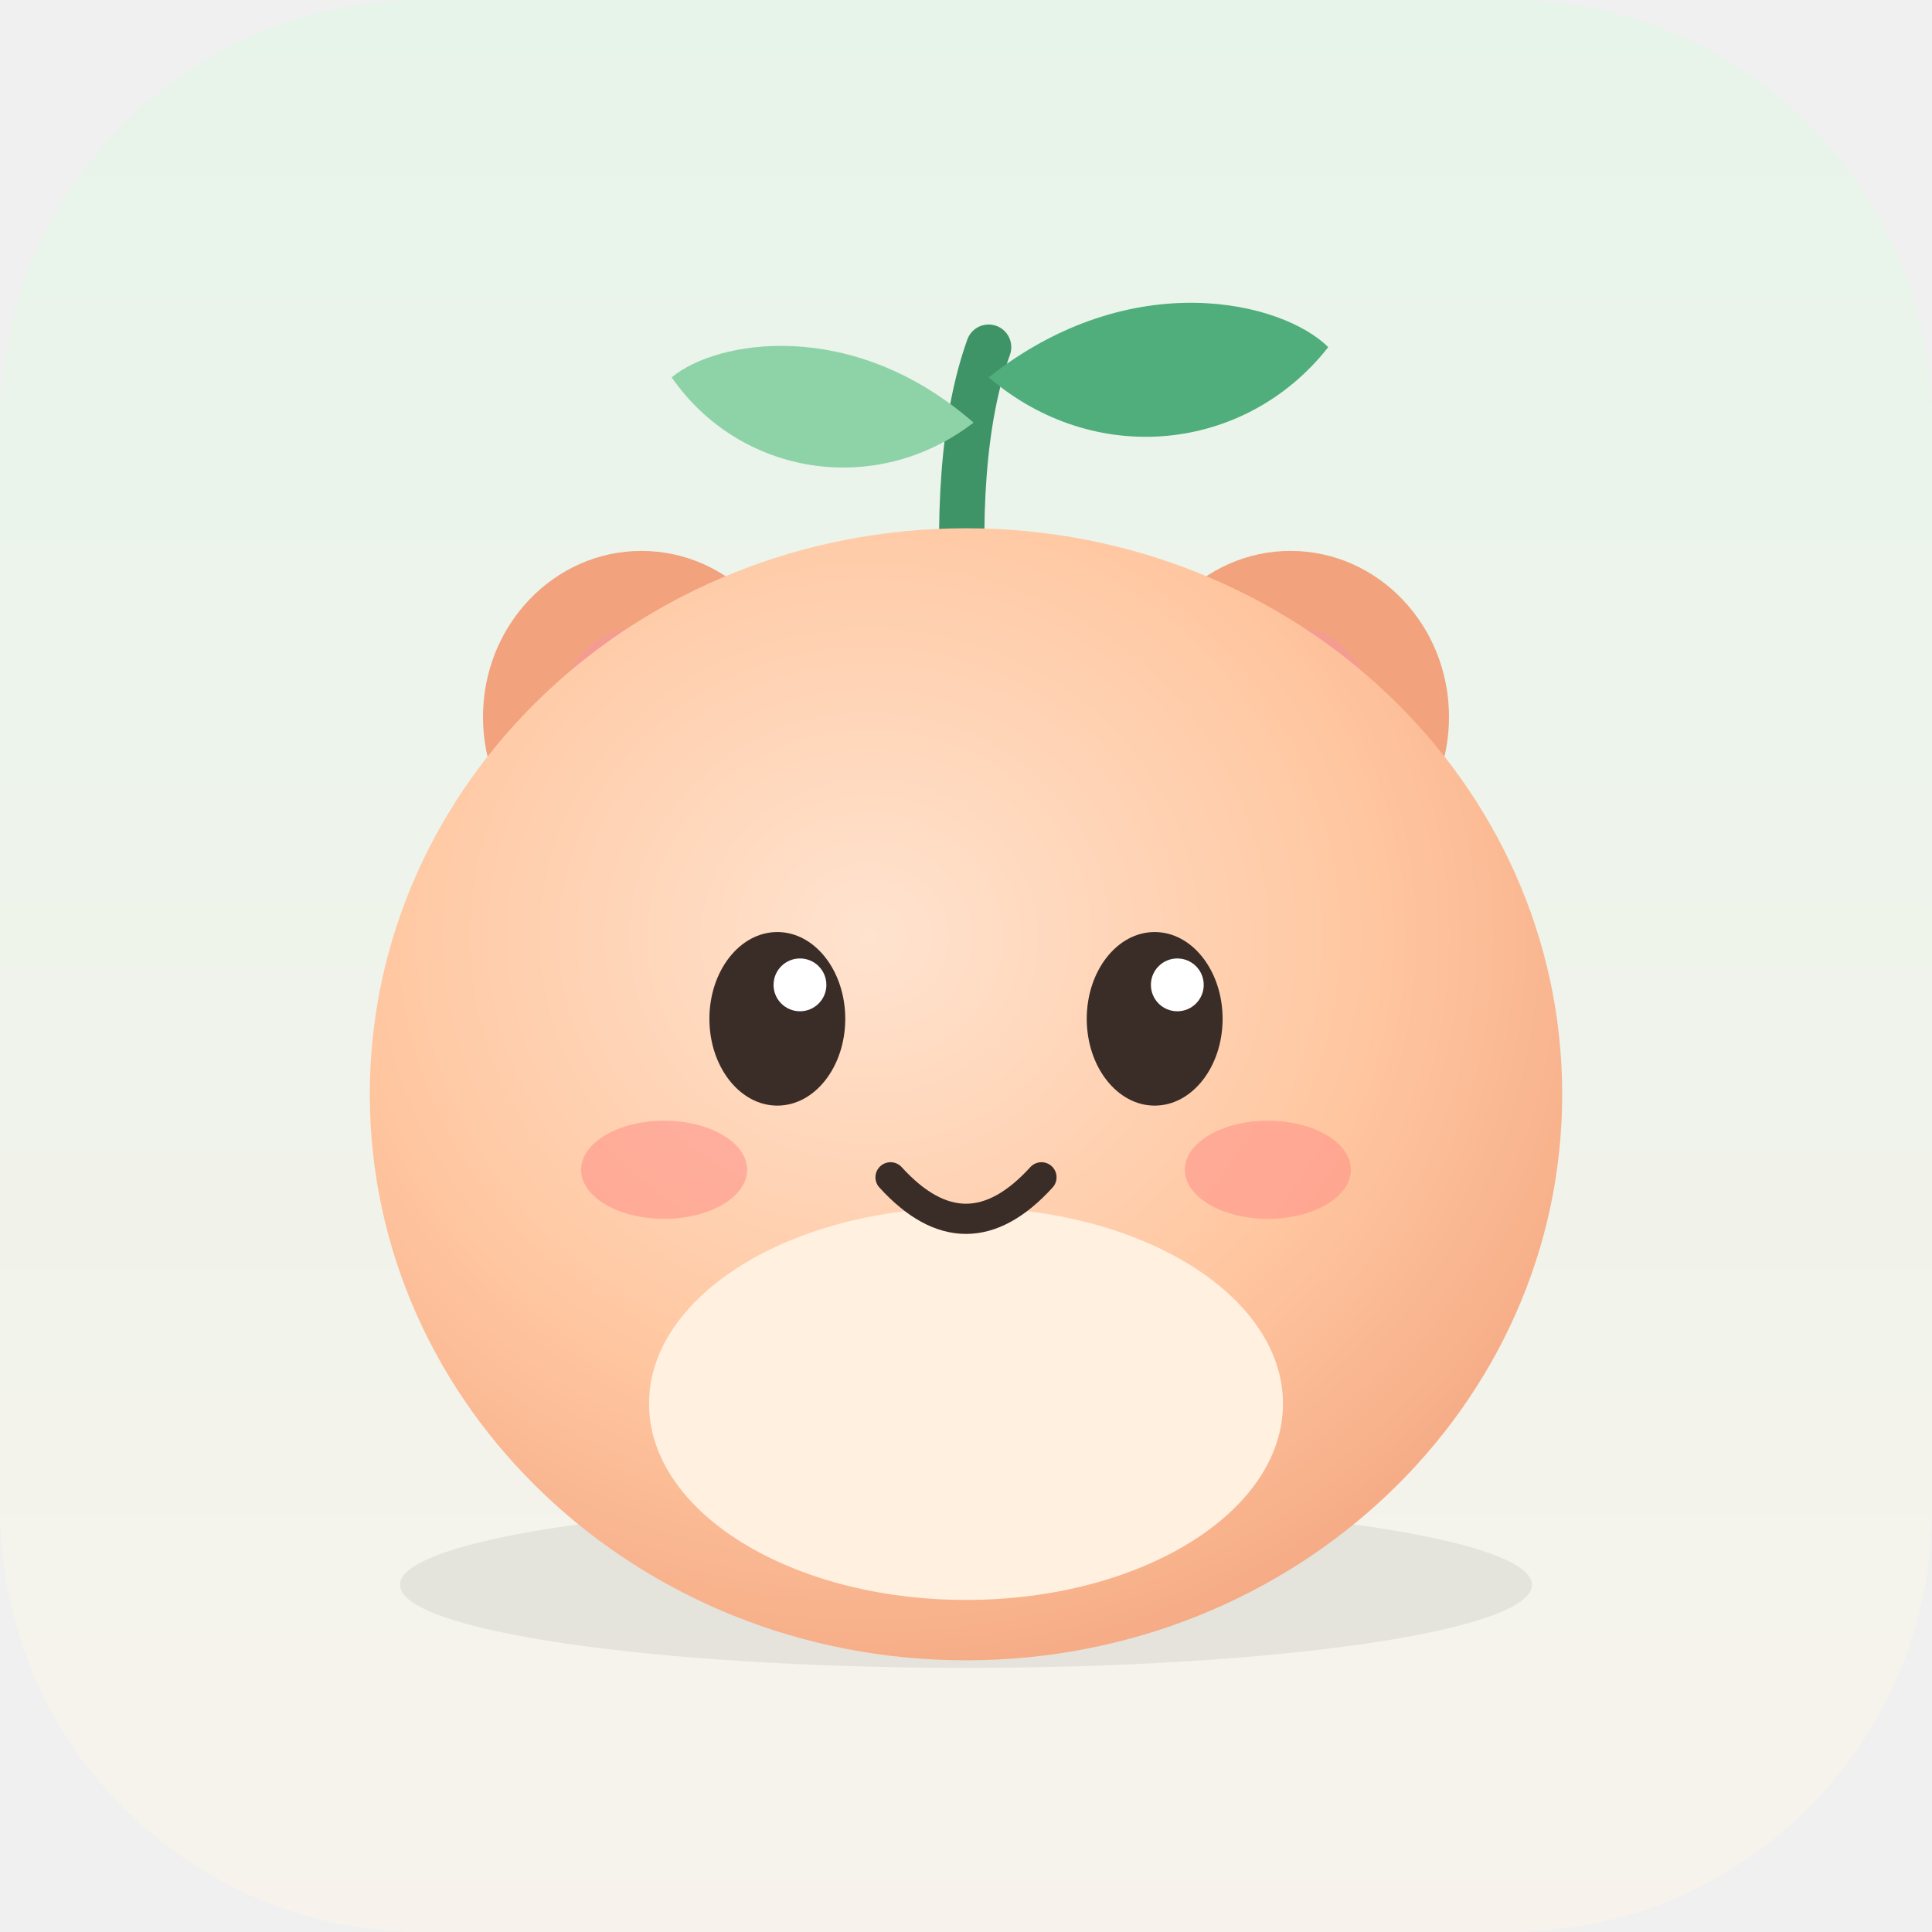
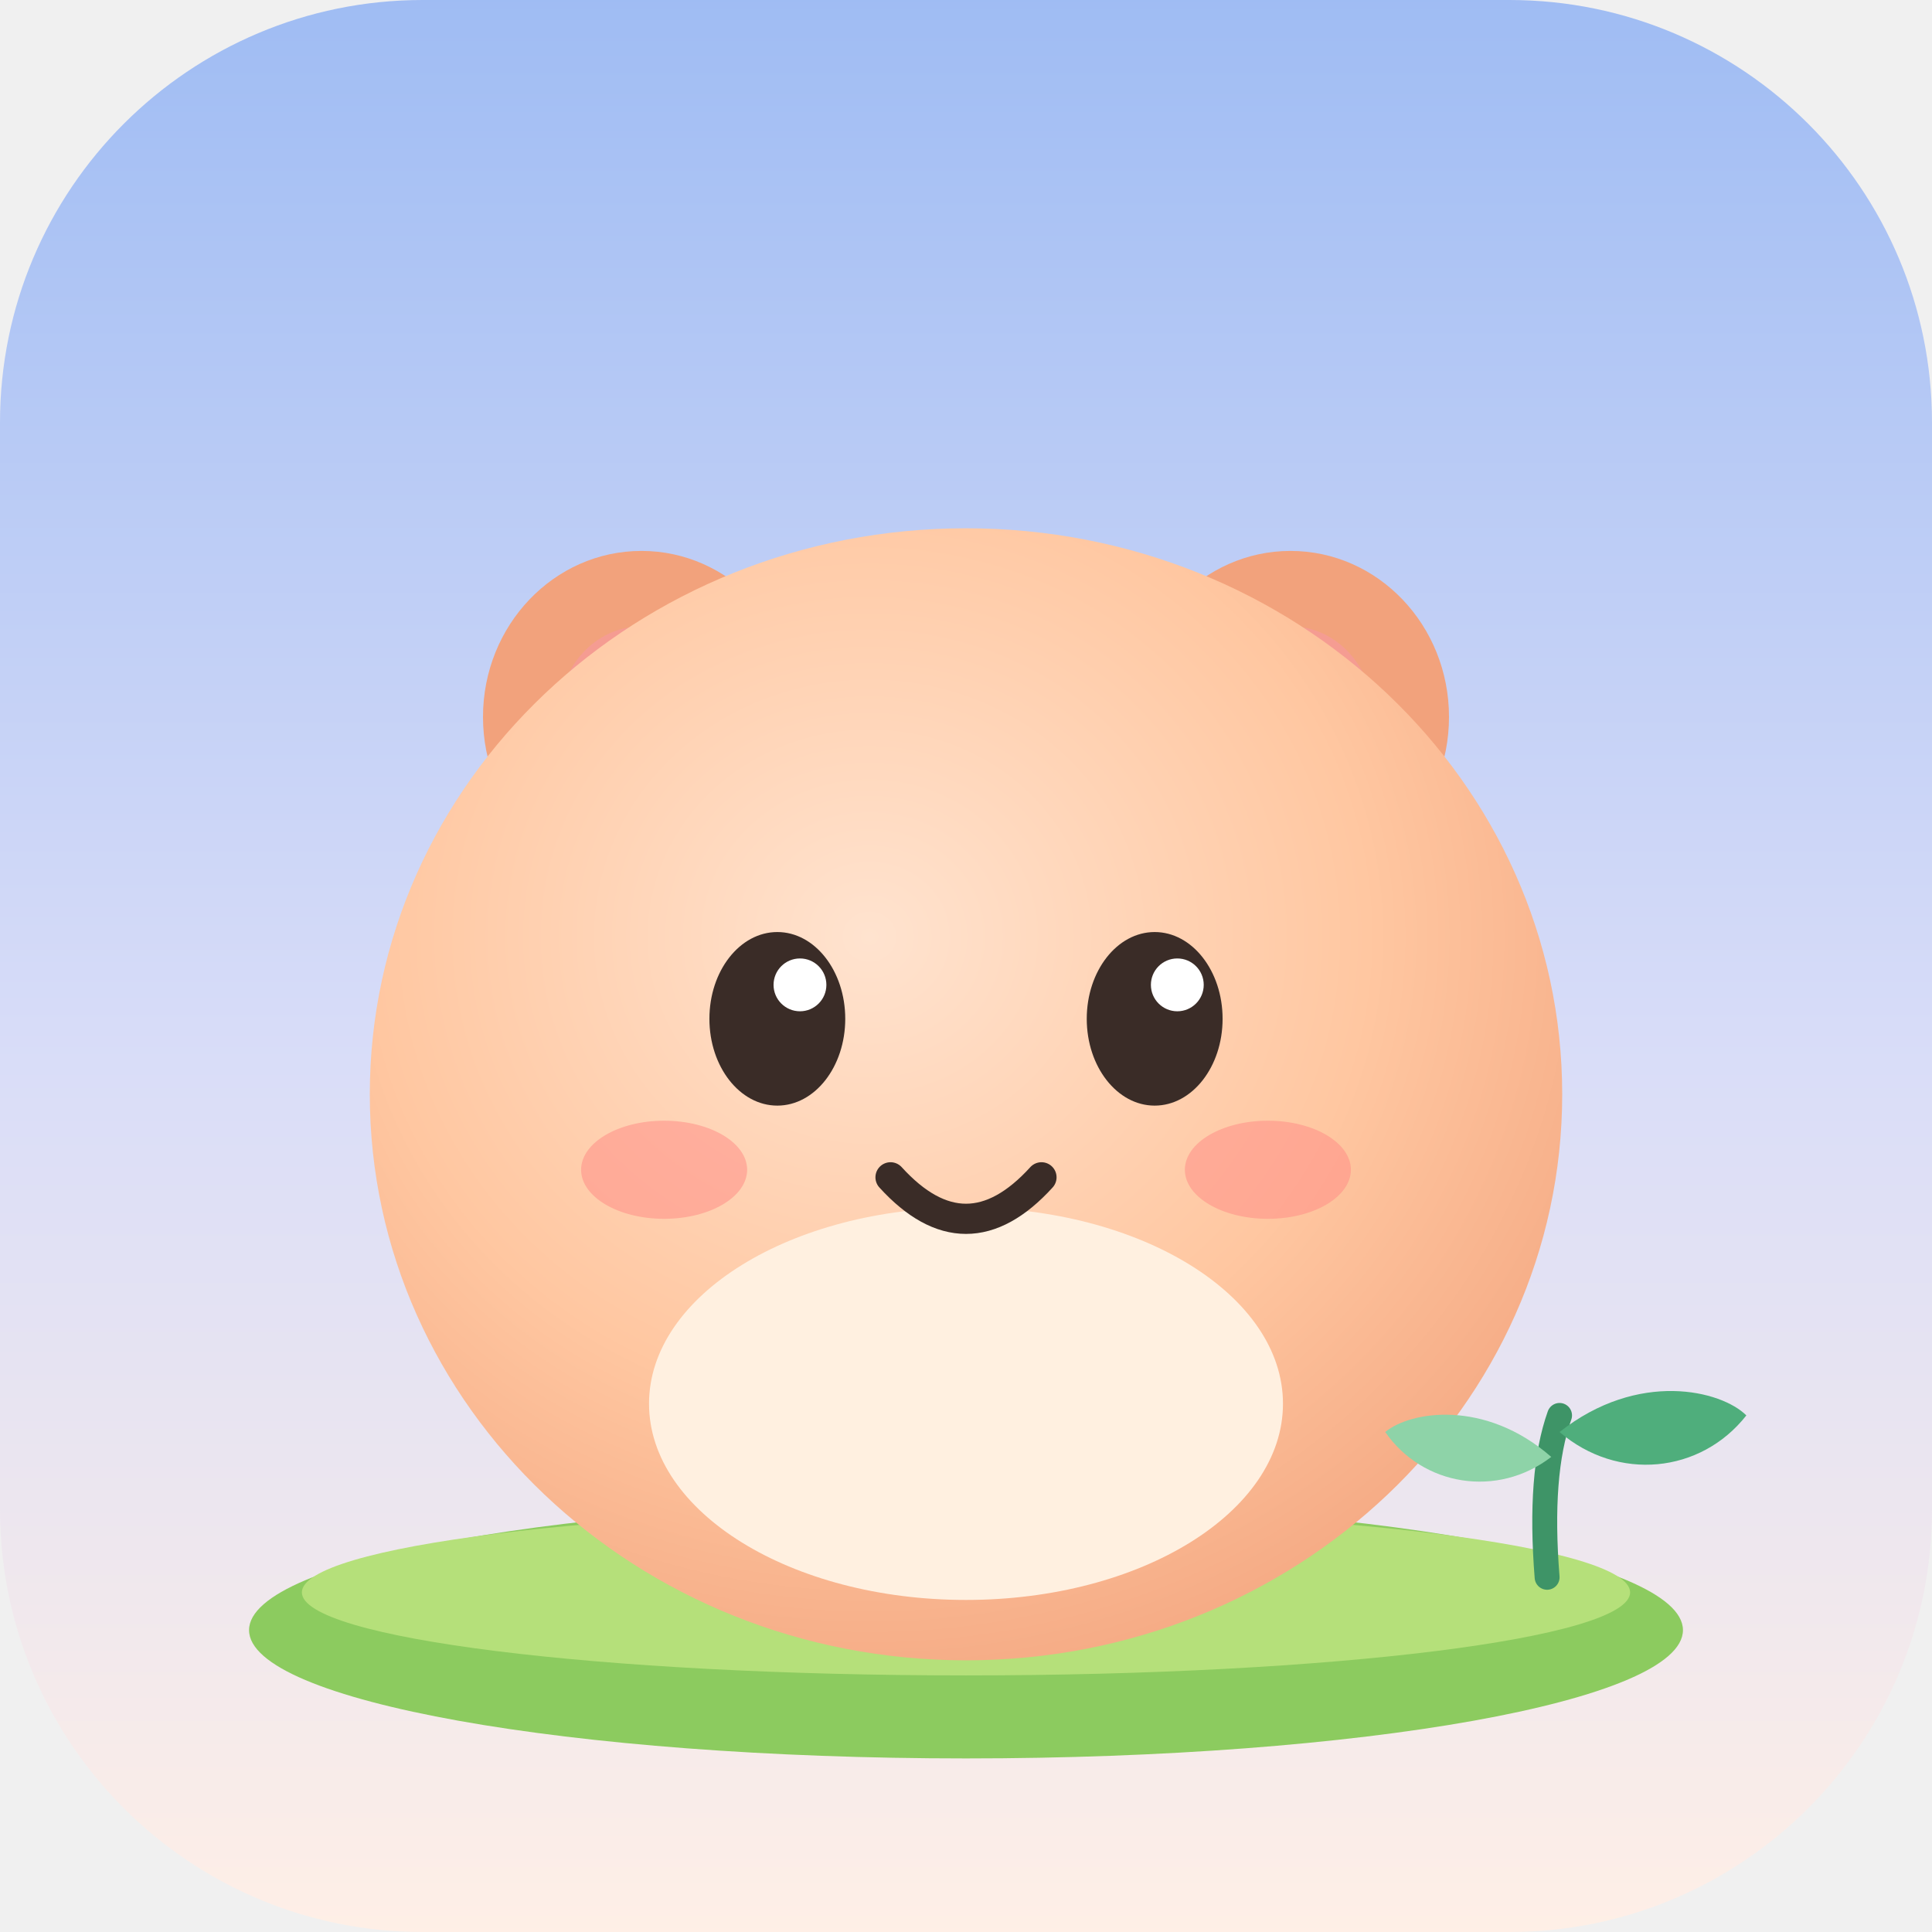
<svg xmlns="http://www.w3.org/2000/svg" viewBox="0 0 512 512" width="64" height="64">
  <defs>
    <radialGradient id="b" cx="0.42" cy="0.36" r="0.75">
      <stop offset="0" stop-color="#FFE3CF" />
      <stop offset="0.55" stop-color="#FFC7A1" />
      <stop offset="1" stop-color="#F2A27C" />
    </radialGradient>
    <linearGradient id="g" x1="0" y1="0" x2="0" y2="1">
-       <stop offset="0" stop-color="#E7F4EA" />
-       <stop offset="1" stop-color="#F7F3EC" />
+       <stop offset="0" stop-color="#9FBCF3" />
+       <stop offset=".55" stop-color="#D9DDF8" />
+       <stop offset="1" stop-color="#FFEFE6" />
    </linearGradient>
  </defs>
  <rect width="512" height="512" rx="112" fill="url(#g)" />
  <g transform="translate(256 262) scale(1) translate(-256 -262)">
-     <ellipse cx="256" cy="420" rx="150" ry="22" fill="#000" opacity=".07" />
-     <path d="M256 170 Q 252 120 262 92" stroke="#3E9467" stroke-width="12" fill="none" stroke-linecap="round" />
-     <path d="M262 100 C 300 70 340 80 352 92 C 330 120 290 124 262 100 Z" fill="#4FAE7C" />
-     <path d="M258 112 C 226 84 190 90 178 100 C 196 126 232 132 258 112 Z" fill="#8ED3A8" />
+     <ellipse cx="256" cy="432" rx="190" ry="34" fill="#8CCB5F" />
+     <ellipse cx="256" cy="422" rx="176" ry="22" fill="#B5E07A" />
    <ellipse cx="170" cy="190" rx="42" ry="44" fill="#F2A27C" />
    <ellipse cx="170" cy="190" rx="22" ry="24" fill="#F59C92" />
    <ellipse cx="342" cy="190" rx="42" ry="44" fill="#F2A27C" />
    <ellipse cx="342" cy="190" rx="22" ry="24" fill="#F59C92" />
    <ellipse cx="256" cy="290" rx="158" ry="150" fill="url(#b)" />
    <ellipse cx="256" cy="372" rx="84" ry="52" fill="#FFF0E0" />
    <ellipse cx="206" cy="270" rx="18" ry="23" fill="#3A2C27" />
    <circle cx="212" cy="261" r="7" fill="#fff" />
    <ellipse cx="306" cy="270" rx="18" ry="23" fill="#3A2C27" />
    <circle cx="312" cy="261" r="7" fill="#fff" />
    <ellipse cx="176" cy="310" rx="22" ry="13" fill="#FF8E86" opacity=".55" />
    <ellipse cx="336" cy="310" rx="22" ry="13" fill="#FF8E86" opacity=".55" />
    <path d="M236 312 Q 256 334 276 312" stroke="#3A2C27" stroke-width="8" fill="none" stroke-linecap="round" />
+     <g transform="translate(410 330) scale(.55)">
+       <path d="M0 160 Q -4 110 6 82" stroke="#3E9467" stroke-width="12" fill="none" stroke-linecap="round" />
+       <path d="M6 90 C 44 60 84 70 96 82 C 74 110 34 114 6 90 Z" fill="#4FAE7C" />
+       <path d="M2 102 C -30 74 -66 80 -78 90 C -60 116 -24 122 2 102 Z" fill="#8ED3A8" />
+     </g>
  </g>
</svg>
